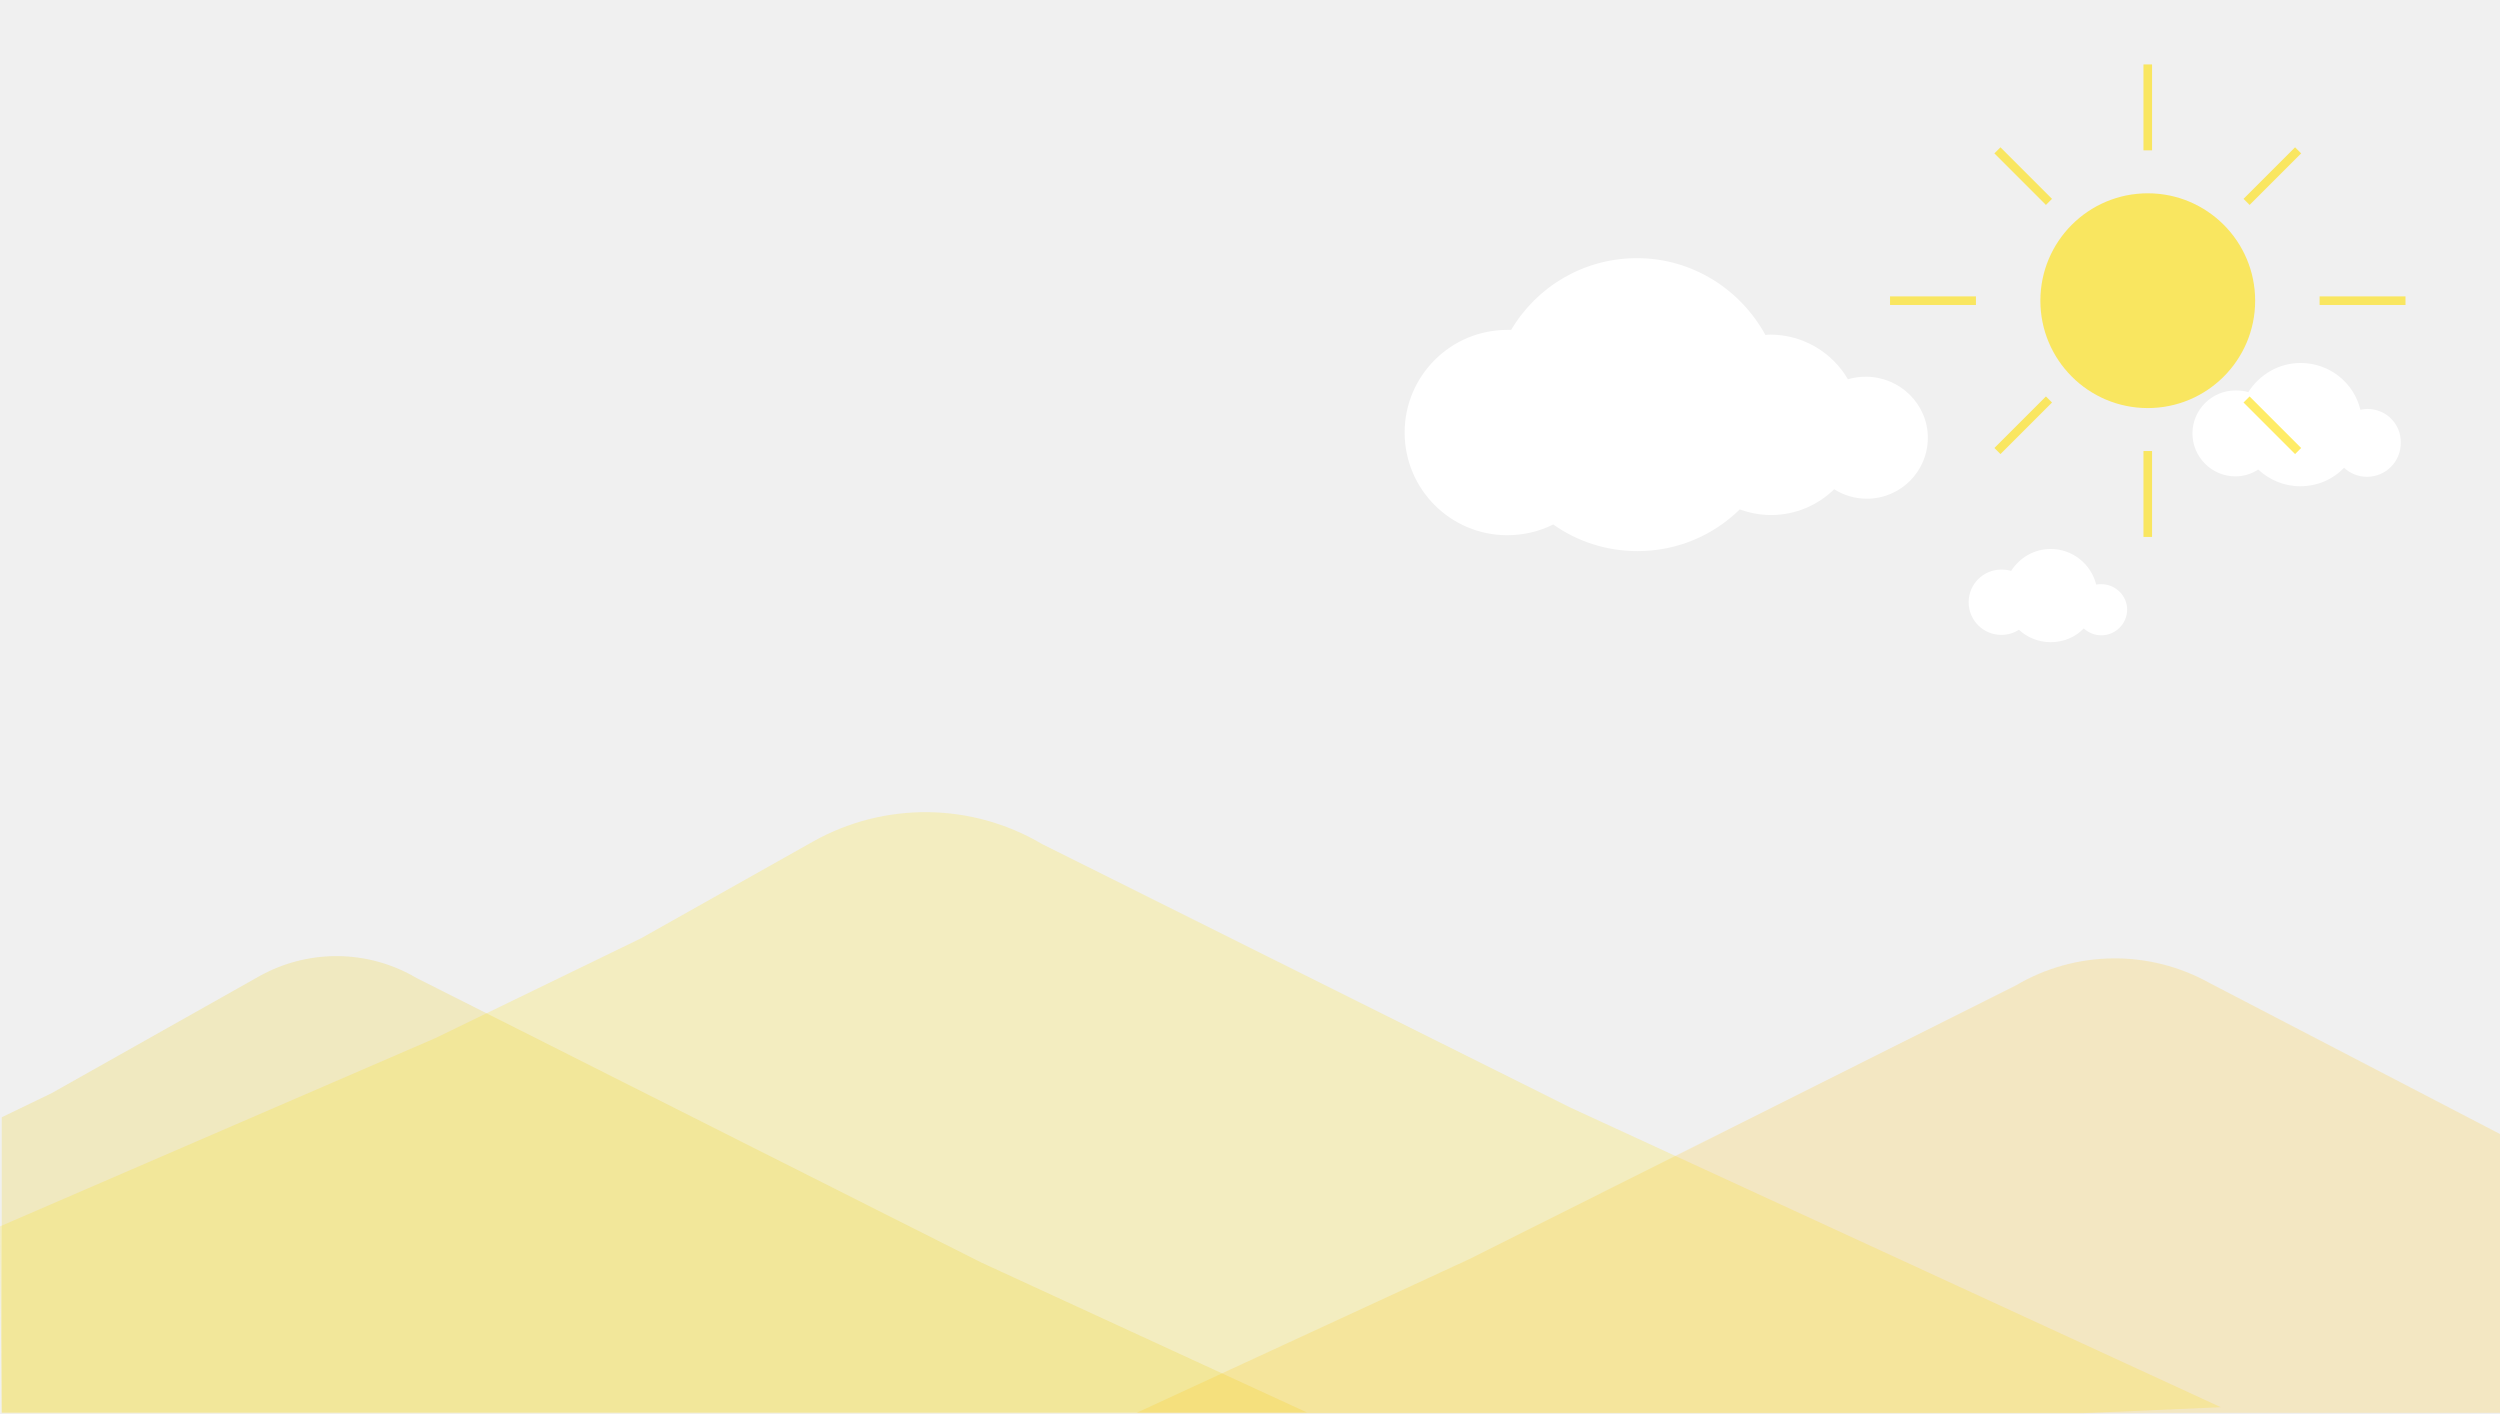
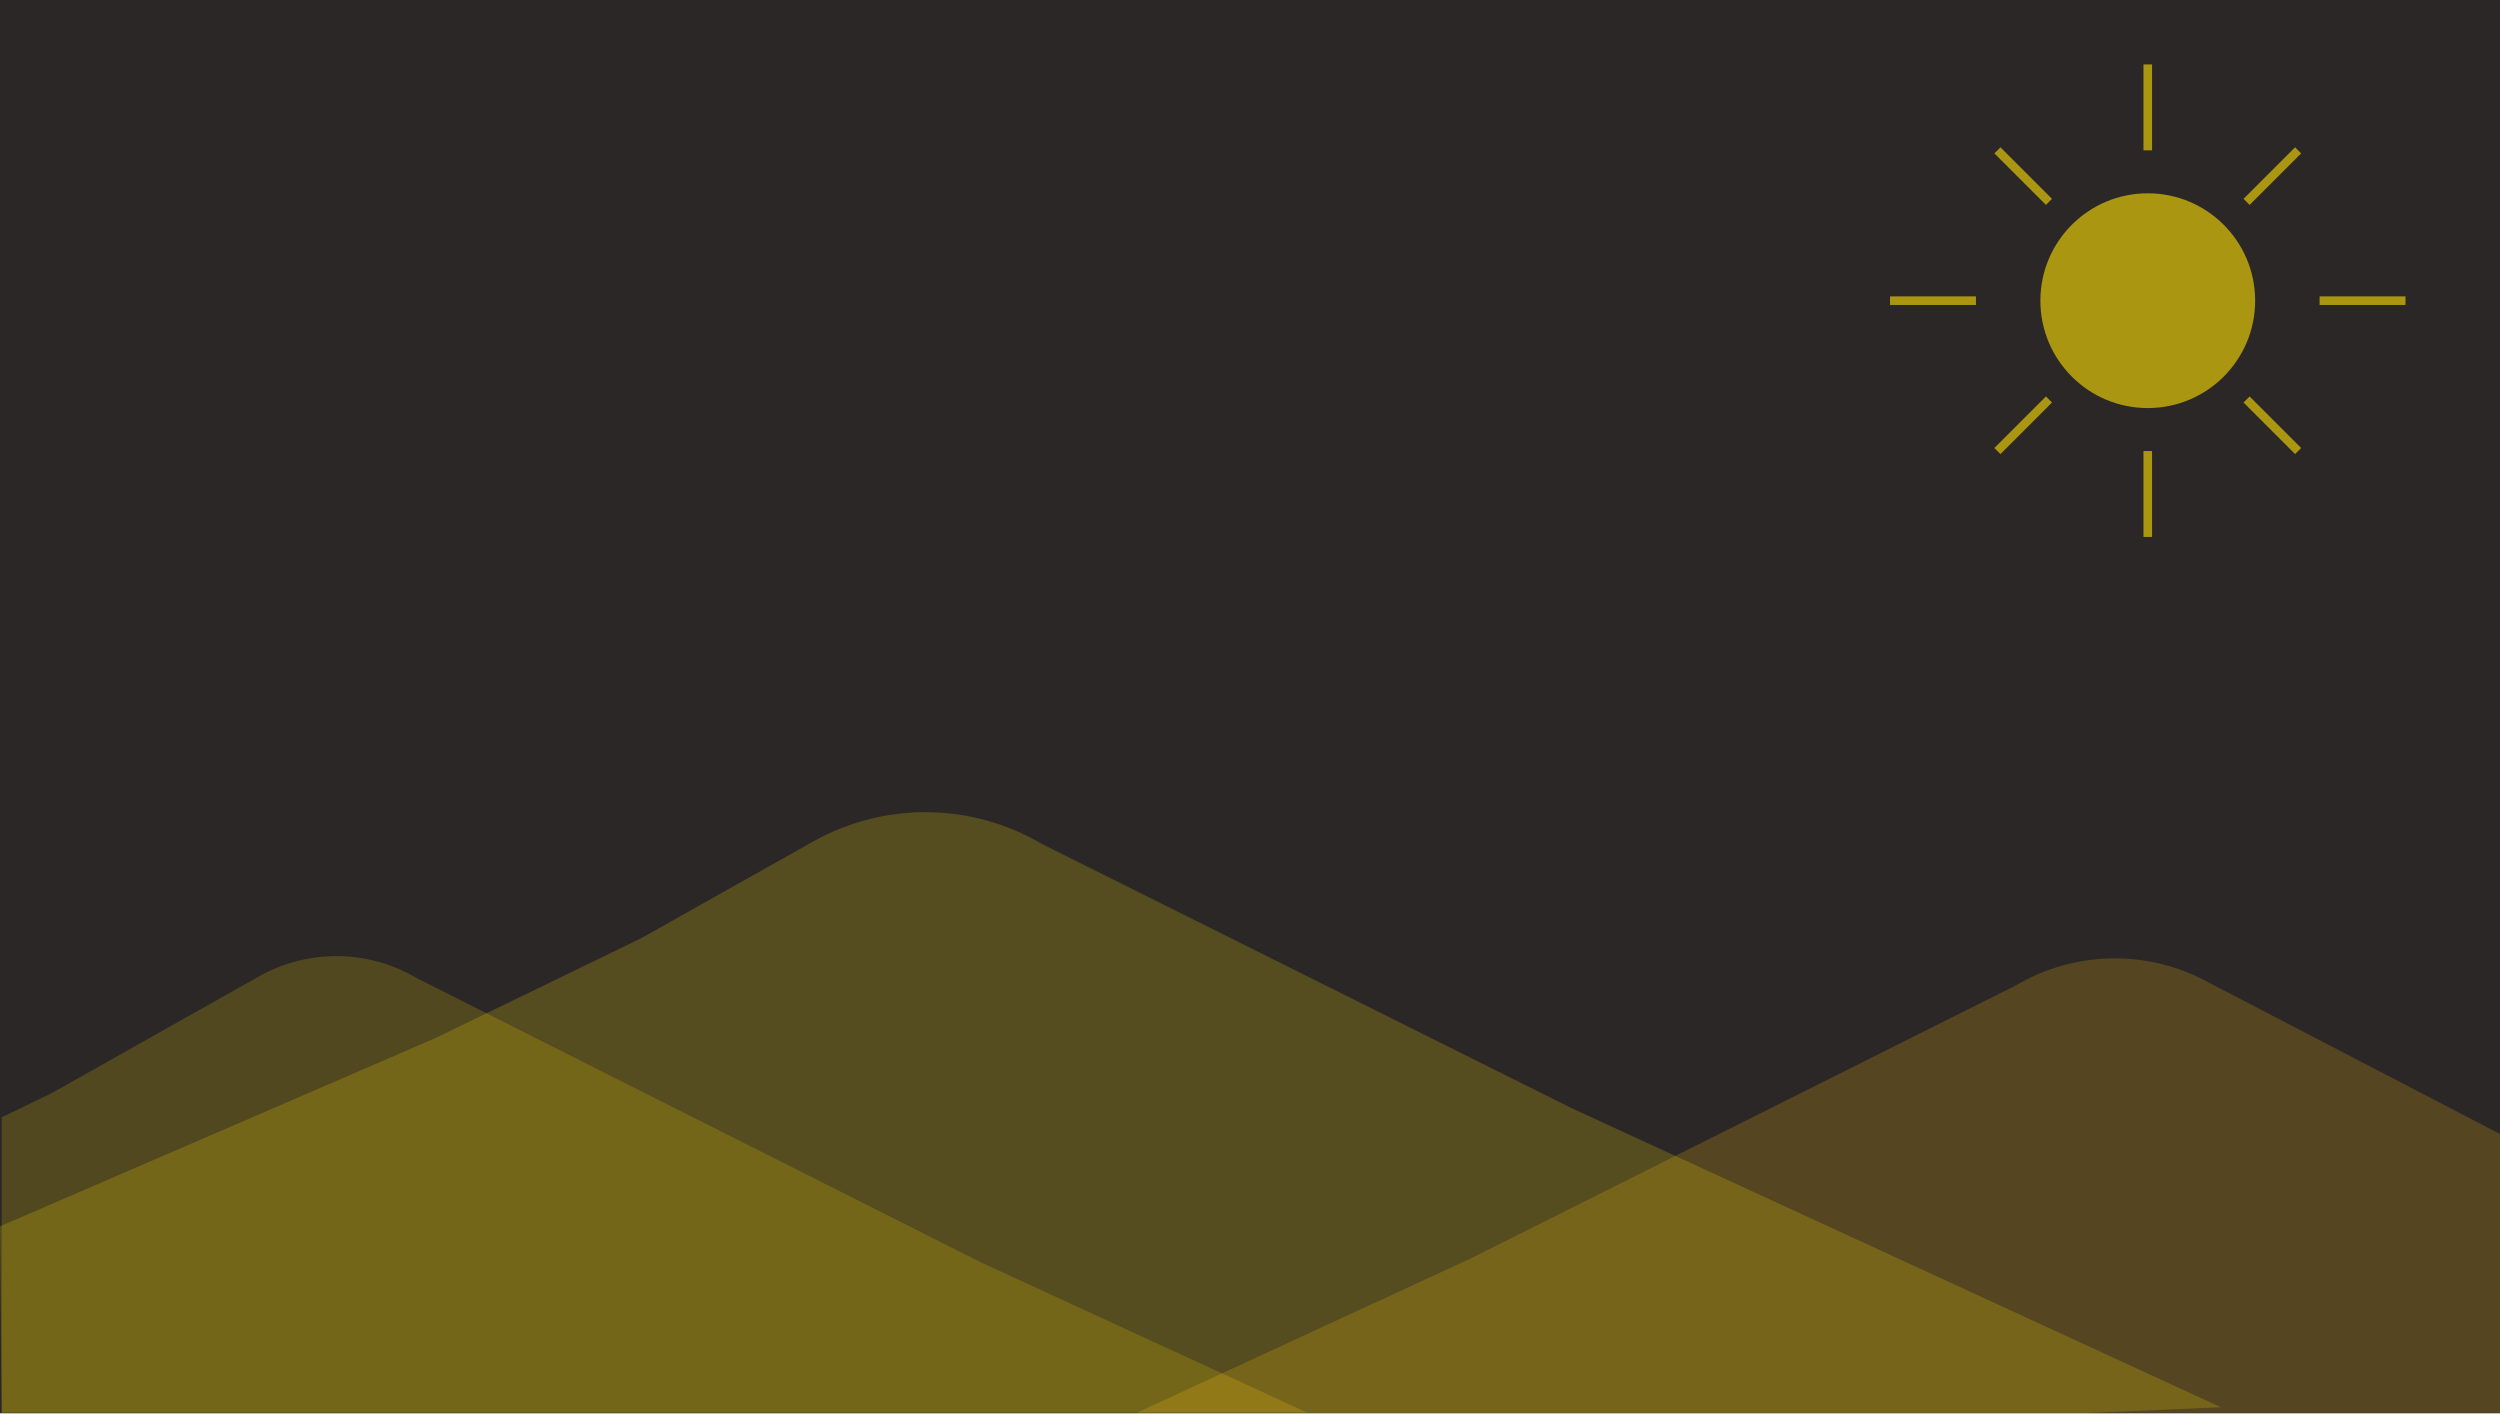
<svg xmlns="http://www.w3.org/2000/svg" version="1.1" id="Layer_1" x="0px" y="0px" viewBox="0 0 582 329" style="enable-background:new 0 0 582 329;" xml:space="preserve">
  <style type="text/css">
    .st0{fill:#FFFFFF;}
    .st1{opacity:0.2;fill:#ffdf00;}
    .st2{opacity:0.2;fill:#efcc00;}
    .st3{opacity:0.2;fill:#ffc40c;}
    .sun{opacity:0.6;fill:#ffdf00;} /* Sun color */
</style>
-   <path class="st0" d="M434.4,87.7c-1.5,0-2.9,0.2-4.2,0.6c-3.6-6.2-10.4-10.4-18.1-10.4c-0.4,0-0.7,0-1.1,0.1     c-5.8-10.6-17-17.9-29.9-17.9c-12.5,0-23.4,6.7-29.3,16.7c-0.3,0-0.6,0-0.9,0c-13.2,0-23.9,10.7-23.9,23.9     c0,13.2,10.7,23.9,23.9,23.9c3.8,0,7.5-0.9,10.7-2.5c5.5,3.9,12.3,6.2,19.6,6.2c9.3,0,17.7-3.7,23.8-9.7c2.3,0.8,4.7,1.3,7.3,1.3     c5.7,0,10.9-2.3,14.7-6c2.2,1.4,4.8,2.2,7.6,2.2c7.8,0,14.2-6.3,14.2-14.2S442.2,87.7,434.4,87.7z" />
+   <rect width="582" height="329" fill="#2b2727" />
  <path class="st1" d="M242.6,196.5c-16.4-9.7-36.7-9.9-53.3-0.6l-40,22.5l-48,23.3L0,285.5L0.4,329h35.3h448.8l32.5-1.4l-151.3-69.7     L242.6,196.5z" />
  <path class="st2" d="M97,227.7c-11.3-6.7-25.3-6.8-36.7-0.4L12,254.5l-11.6,5.6v68.7h303.8l-75.8-34.9L97,227.7z" />
  <path class="st3" d="M514.5,228.9c-14.1-7.9-31.3-7.7-45.2,0.5l-127.2,63.7l-77.5,35.8H582v-64.9L514.5,228.9z" />
-   <path class="st0" d="M489.2,136c-0.4,0-0.8,0-1.2,0.1c-1.2-4.8-5.5-8.3-10.6-8.3c-3.9,0-7.3,2.1-9.2,5.1c-0.7-0.2-1.5-0.3-2.3-0.3     c-4.2,0-7.6,3.4-7.6,7.6c0,4.2,3.4,7.6,7.6,7.6c1.5,0,2.9-0.4,4.1-1.2c1.9,1.8,4.6,2.9,7.4,2.9c3,0,5.8-1.2,7.7-3.2     c1.1,1,2.5,1.6,4.1,1.6c3.3,0,6-2.7,6-6C495.2,138.7,492.5,136,489.2,136z" />
-   <path class="st0" d="M551.1,95.2c-0.6,0-1.1,0.1-1.6,0.2c-1.5-6.3-7.2-10.9-13.9-10.9c-5.1,0-9.6,2.7-12.2,6.8     c-0.9-0.3-1.9-0.4-3-0.4c-5.5,0-10,4.5-10,10c0,5.5,4.5,10,10,10c2,0,3.8-0.6,5.3-1.6c2.6,2.4,6,3.9,9.8,3.9c4,0,7.6-1.6,10.2-4.3     c1.4,1.3,3.3,2.1,5.3,2.1c4.4,0,7.9-3.5,7.9-7.9C559,98.7,555.5,95.2,551.1,95.2z" />
  <circle class="sun" cx="500" cy="70" r="25" />
  <line class="sun" x1="500" y1="35" x2="500" y2="15" stroke="#ffdf00" stroke-width="2" />
  <line class="sun" x1="500" y1="105" x2="500" y2="125" stroke="#ffdf00" stroke-width="2" />
  <line class="sun" x1="460" y1="70" x2="440" y2="70" stroke="#ffdf00" stroke-width="2" />
  <line class="sun" x1="540" y1="70" x2="560" y2="70" stroke="#ffdf00" stroke-width="2" />
  <line class="sun" x1="477" y1="47" x2="465" y2="35" stroke="#ffdf00" stroke-width="2" />
  <line class="sun" x1="523" y1="47" x2="535" y2="35" stroke="#ffdf00" stroke-width="2" />
  <line class="sun" x1="477" y1="93" x2="465" y2="105" stroke="#ffdf00" stroke-width="2" />
  <line class="sun" x1="523" y1="93" x2="535" y2="105" stroke="#ffdf00" stroke-width="2" />
</svg>
